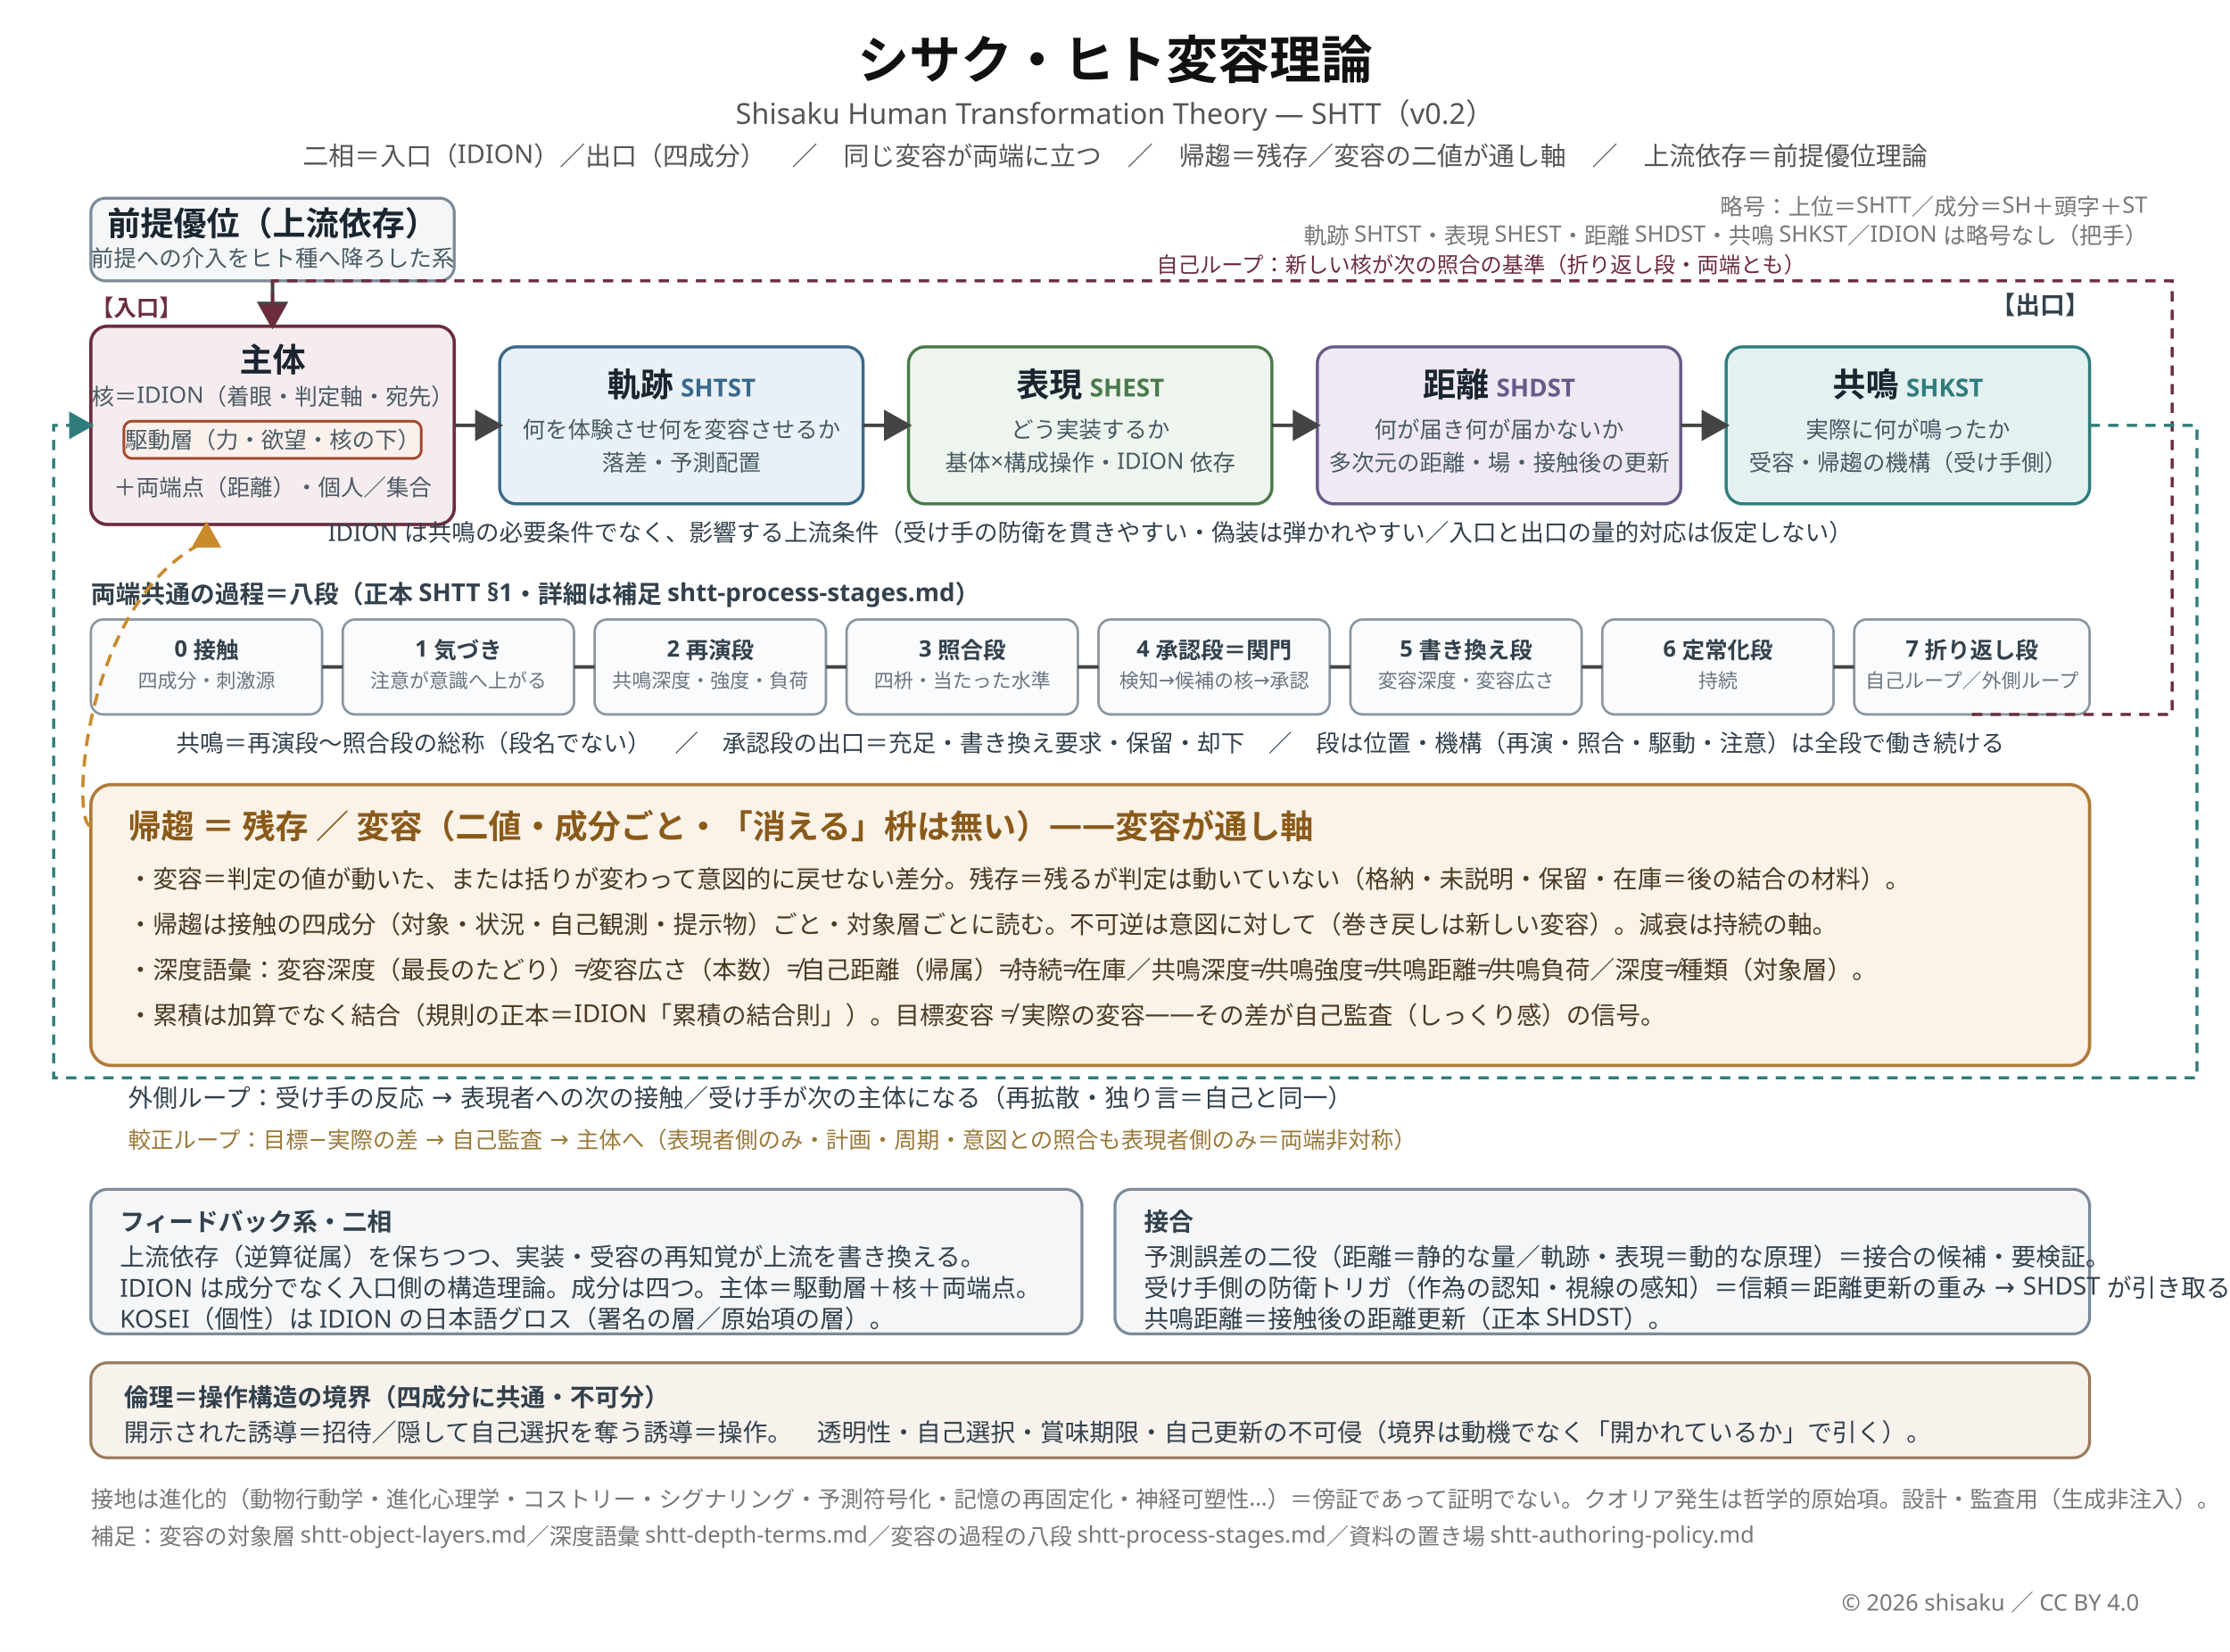
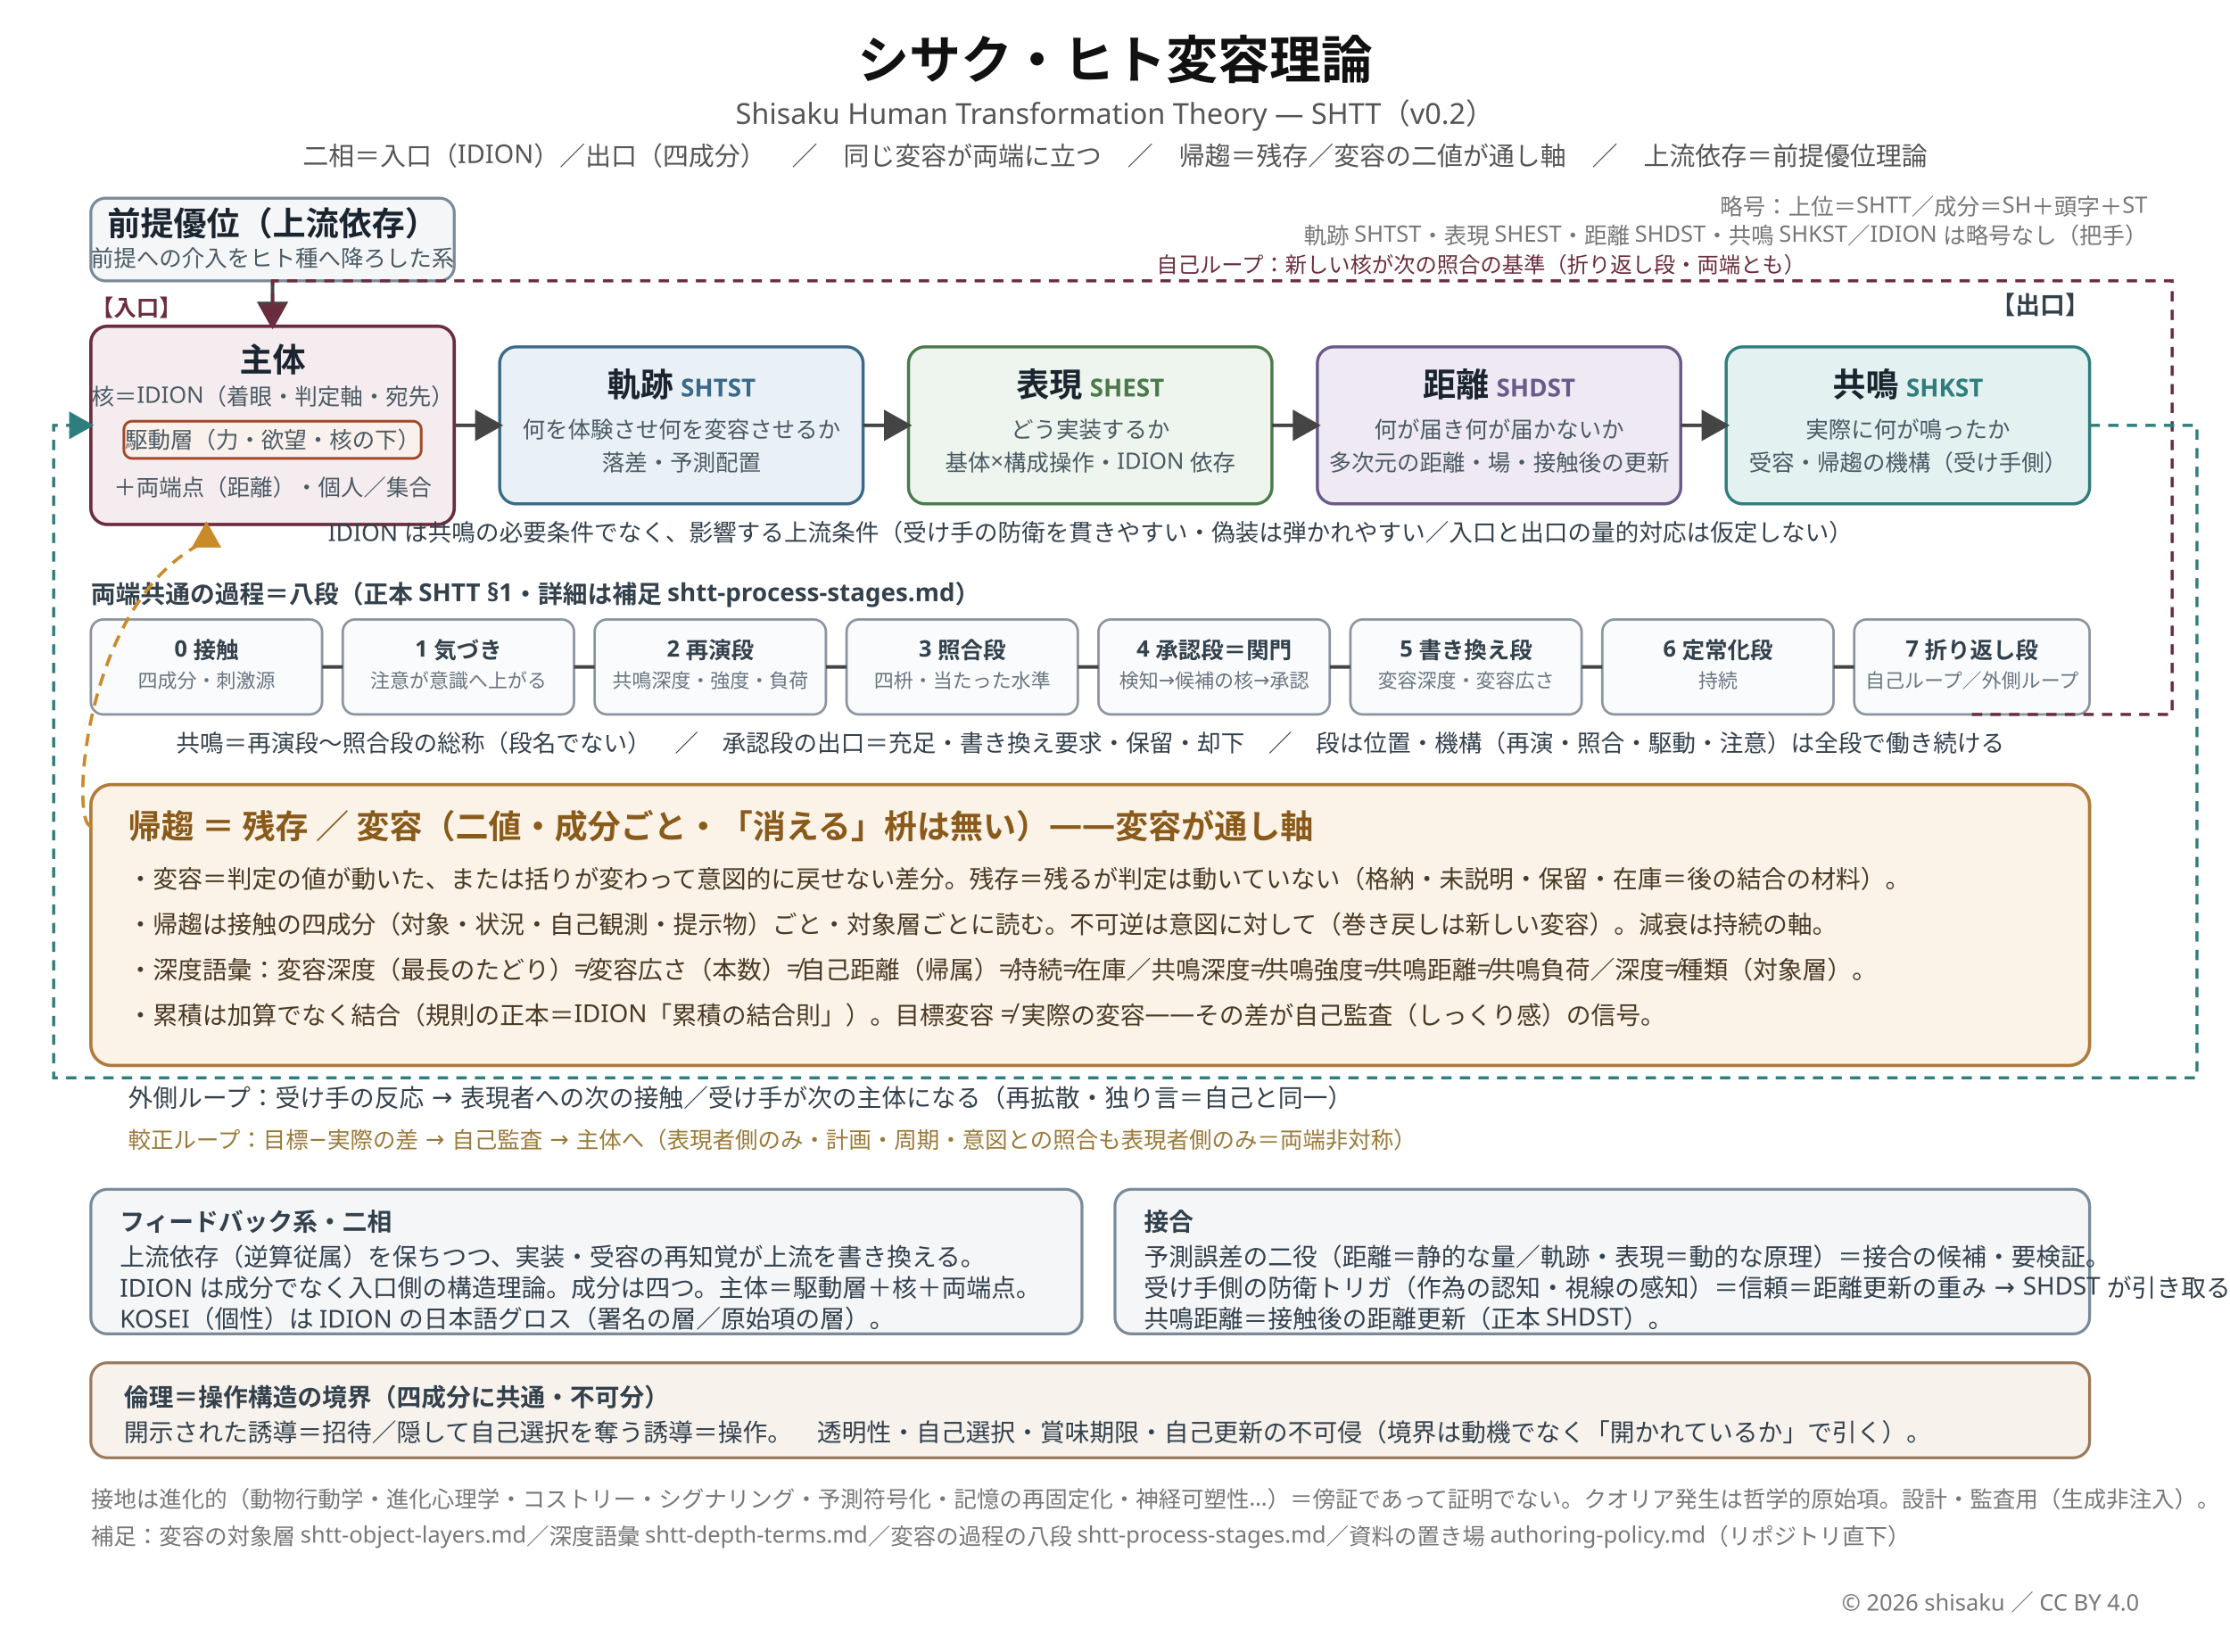
<svg xmlns="http://www.w3.org/2000/svg" viewBox="0 0 1080 800" font-family="'Hiragino Sans','Noto Sans JP','Yu Gothic',sans-serif">
  <defs>
    <marker id="arrow" markerWidth="9" markerHeight="9" refX="7" refY="4.5" orient="auto">
      <path d="M0,0 L8,4.5 L0,9 Z" fill="#444" />
    </marker>
    <marker id="arrowAmber" markerWidth="9" markerHeight="9" refX="7" refY="4.5" orient="auto">
      <path d="M0,0 L8,4.5 L0,9 Z" fill="#c98a2a" />
    </marker>
    <marker id="arrowDash" markerWidth="9" markerHeight="9" refX="7" refY="4.5" orient="auto">
      <path d="M0,0 L8,4.5 L0,9 Z" fill="#8a95a0" />
    </marker>
    <marker id="arrowIdion" markerWidth="9" markerHeight="9" refX="7" refY="4.5" orient="auto">
      <path d="M0,0 L8,4.5 L0,9 Z" fill="#6b2d3e" />
    </marker>
    <marker id="arrowKyo" markerWidth="9" markerHeight="9" refX="7" refY="4.5" orient="auto">
      <path d="M0,0 L8,4.5 L0,9 Z" fill="#2f7d7d" />
    </marker>
    <style>
      .bg{fill:#ffffff}
      .title{fill:#111;font-weight:700}
      .sub{fill:#555}
      .foot{fill:#777;font-size:11px}
      .footR{fill:#777;font-size:11px;text-anchor:end}
      .c-traj{stroke:#3a6a8a;fill:#e9f1f7;stroke-width:1.5}
      .c-expr{stroke:#4a7a4a;fill:#eef5ee;stroke-width:1.5}
      .c-dist{stroke:#6a5a8a;fill:#efe9f4;stroke-width:1.5}
      .c-kyo{stroke:#2f7d7d;fill:#e3f1f1;stroke-width:1.5}
      .c-trans{stroke:#b07a3a;fill:#fbf3e8;stroke-width:1.6}
      .c-idion{stroke:#6b2d3e;fill:#f5ecef;stroke-width:1.6}
      .c-drive{stroke:#a3472a;fill:#faf0ec;stroke-width:1.3}
      .c-prem{stroke:#7a8a99;fill:#f4f6f8;stroke-width:1.4}
      .c-eth{stroke:#9a7a5a;fill:#f7f2ec;stroke-width:1.4}
      .c-stage{stroke:#8a95a0;fill:#fafbfc;stroke-width:1.2}
      .nlbl{fill:#1a2530;font-size:16px;text-anchor:middle;font-weight:700}
      .nsub{fill:#4a5a63;font-size:11px;text-anchor:middle}
      .ann{fill:#33414d;font-size:12px}
      .annC{fill:#33414d;font-size:11.5px;text-anchor:middle}
      .stg{fill:#33414d;font-size:11px;text-anchor:middle;font-weight:700}
      .stgs{fill:#6a7580;font-size:9.5px;text-anchor:middle}
      .transh{fill:#8a5a1a;font-size:16px;font-weight:700}
      .transb{fill:#4a3a24;font-size:12px}
      .amber{fill:#9a7a3a}
      .idn{fill:#6b2d3e}
      .flow{stroke:#444;stroke-width:1.7;fill:none}
      .fb{stroke:#c98a2a;stroke-width:1.6;fill:none;stroke-dasharray:6 4}
      .loopI{stroke:#6b2d3e;stroke-width:1.5;fill:none;stroke-dasharray:5 4}
      .loopK{stroke:#2f7d7d;stroke-width:1.5;fill:none;stroke-dasharray:5 4}
      .dash{stroke:#8a95a0;stroke-width:1.3;fill:none;stroke-dasharray:5 4}
    </style>
  </defs>
  <rect class="bg" x="0" y="0" width="1080" height="800" />
  <text class="title" x="540" y="38" font-size="25" text-anchor="middle">シサク・ヒト変容理論</text>
  <text class="sub" x="540" y="60" font-size="14" text-anchor="middle">Shisaku Human Transformation Theory — SHTT（v0.2）</text>
  <text class="sub" x="540" y="80" font-size="12.5" text-anchor="middle">二相＝入口（IDION）／出口（四成分）　／　同じ変容が両端に立つ　／　帰趨＝残存／変容の二値が通し軸　／　上流依存＝前提優位理論</text>
  <text class="footR" x="1040" y="104">略号：上位＝SHTT／成分＝SH＋頭字＋ST</text>
  <text class="footR" x="1040" y="118">軌跡 SHTST・表現 SHEST・距離 SHDST・共鳴 SHKST／IDION は略号なし（把手）</text>
  <rect class="c-prem" x="44" y="96" width="176" height="40" rx="7" />
  <text class="nlbl" x="132" y="114" font-size="13">前提優位（上流依存）</text>
  <text class="nsub" x="132" y="129" font-size="10">前提への介入をヒト種へ降ろした系</text>
  <path class="flow" d="M132,136 L132,158" marker-end="url(#arrow)" />
  <text class="idn" x="44" y="153" font-size="11" font-weight="700">【入口】</text>
  <text class="ann" x="1012" y="152" font-size="11" font-weight="700" fill="#2f7d7d" text-anchor="end">【出口】</text>
  <rect class="c-idion" x="44" y="158" width="176" height="96" rx="8" />
  <text class="nlbl" x="132" y="180" fill="#6b2d3e">主体</text>
  <text class="nsub" x="132" y="196" fill="#6b2d3e">核＝IDION（着眼・判定軸・宛先）</text>
  <rect class="c-drive" x="60" y="204" width="144" height="18" rx="4" />
  <text class="nsub" x="132" y="217" fill="#a3472a" font-size="10">駆動層（力・欲望・核の下）</text>
  <text class="nsub" x="132" y="240" fill="#5b6b7a" font-size="10">＋両端点（距離）・個人／集合</text>
  <rect class="c-traj" x="242" y="168" width="176" height="76" rx="8" />
  <text class="nlbl" x="330" y="192">軌跡 <tspan font-size="12" fill="#3a6a8a">SHTST</tspan>
  </text>
  <text class="nsub" x="330" y="212">何を体験させ何を変容させるか</text>
  <text class="nsub" x="330" y="228" fill="#3a6a8a">落差・予測配置</text>
  <rect class="c-expr" x="440" y="168" width="176" height="76" rx="8" />
  <text class="nlbl" x="528" y="192">表現 <tspan font-size="12" fill="#4a7a4a">SHEST</tspan>
  </text>
  <text class="nsub" x="528" y="212">どう実装するか</text>
  <text class="nsub" x="528" y="228" fill="#4a7a4a">基体×構成操作・IDION 依存</text>
  <rect class="c-dist" x="638" y="168" width="176" height="76" rx="8" />
  <text class="nlbl" x="726" y="192">距離 <tspan font-size="12" fill="#6a5a8a">SHDST</tspan>
  </text>
  <text class="nsub" x="726" y="212">何が届き何が届かないか</text>
  <text class="nsub" x="726" y="228" fill="#6a5a8a">多次元の距離・場・接触後の更新</text>
  <rect class="c-kyo" x="836" y="168" width="176" height="76" rx="8" />
  <text class="nlbl" x="924" y="192">共鳴 <tspan font-size="12" fill="#2f7d7d">SHKST</tspan>
  </text>
  <text class="nsub" x="924" y="212">実際に何が鳴ったか</text>
  <text class="nsub" x="924" y="228" fill="#2f7d7d">受容・帰趨の機構（受け手側）</text>
  <path class="flow" d="M220,206 L242,206" marker-end="url(#arrow)" />
  <path class="flow" d="M418,206 L440,206" marker-end="url(#arrow)" />
  <path class="flow" d="M616,206 L638,206" marker-end="url(#arrow)" />
  <path class="flow" d="M814,206 L836,206" marker-end="url(#arrow)" />
  <text class="annC" x="528" y="262" font-size="10.5" fill="#6b2d3e">IDION は共鳴の必要条件でなく、影響する上流条件（受け手の防衛を貫きやすい・偽装は弾かれやすい／入口と出口の量的対応は仮定しない）</text>
  <text class="ann" x="44" y="292" font-weight="700" fill="#3a4a55">両端共通の過程＝八段（正本 SHTT §1・詳細は補足 shtt-process-stages.md）</text>
  <g>
    <rect class="c-stage" x="44" y="300" width="112" height="46" rx="6" />
    <text class="stg" x="100" y="318">0 接触</text>
    <text class="stgs" x="100" y="333">四成分・刺激源</text>
    <rect class="c-stage" x="166" y="300" width="112" height="46" rx="6" />
    <text class="stg" x="222" y="318">1 気づき</text>
    <text class="stgs" x="222" y="333">注意が意識へ上がる</text>
    <rect class="c-stage" x="288" y="300" width="112" height="46" rx="6" stroke="#2f7d7d" />
    <text class="stg" x="344" y="318">2 再演段</text>
    <text class="stgs" x="344" y="333">共鳴深度・強度・負荷</text>
    <rect class="c-stage" x="410" y="300" width="112" height="46" rx="6" stroke="#2f7d7d" />
    <text class="stg" x="466" y="318">3 照合段</text>
    <text class="stgs" x="466" y="333">四枡・当たった水準</text>
    <rect class="c-stage" x="532" y="300" width="112" height="46" rx="6" stroke="#a3472a" stroke-width="1.8" />
    <text class="stg" x="588" y="318" fill="#a3472a">4 承認段＝関門</text>
    <text class="stgs" x="588" y="333">検知→候補の核→承認</text>
    <rect class="c-stage" x="654" y="300" width="112" height="46" rx="6" stroke="#b07a3a" />
    <text class="stg" x="710" y="318">5 書き換え段</text>
    <text class="stgs" x="710" y="333">変容深度・変容広さ</text>
    <rect class="c-stage" x="776" y="300" width="112" height="46" rx="6" stroke="#b07a3a" />
    <text class="stg" x="832" y="318">6 定常化段</text>
    <text class="stgs" x="832" y="333">持続</text>
    <rect class="c-stage" x="898" y="300" width="114" height="46" rx="6" />
    <text class="stg" x="955" y="318">7 折り返し段</text>
    <text class="stgs" x="955" y="333">自己ループ／外側ループ</text>
  </g>
  <path class="flow" d="M156,323 L166,323" />
  <path class="flow" d="M278,323 L288,323" />
  <path class="flow" d="M400,323 L410,323" />
  <path class="flow" d="M522,323 L532,323" />
  <path class="flow" d="M644,323 L654,323" />
  <path class="flow" d="M766,323 L776,323" />
  <path class="flow" d="M888,323 L898,323" />
  <text class="annC" x="528" y="364" font-size="10.5">共鳴＝再演段〜照合段の総称（段名でない）　／　承認段の出口＝充足・書き換え要求・保留・却下　／　段は位置・機構（再演・照合・駆動・注意）は全段で働き続ける</text>
  <rect class="c-trans" x="44" y="380" width="968" height="136" rx="10" />
  <text class="transh" x="62" y="406">帰趨 ＝ 残存 ／ 変容（二値・成分ごと・「消える」枡は無い）——変容が通し軸</text>
  <text class="transb" x="62" y="430">・変容＝判定の値が動いた、または括りが変わって意図的に戻せない差分。残存＝残るが判定は動いていない（格納・未説明・保留・在庫＝後の結合の材料）。</text>
  <text class="transb" x="62" y="452">・帰趨は接触の四成分（対象・状況・自己観測・提示物）ごと・対象層ごとに読む。不可逆は意図に対して（巻き戻しは新しい変容）。減衰は持続の軸。</text>
  <text class="transb" x="62" y="474">・深度語彙：変容深度（最長のたどり）≠変容広さ（本数）≠自己距離（帰属）≠持続≠在庫／共鳴深度≠共鳴強度≠共鳴距離≠共鳴負荷／深度≠種類（対象層）。</text>
  <text class="transb" x="62" y="496" fill="#7a5a2a">・累積は加算でなく結合（規則の正本＝IDION「累積の結合則」）。目標変容 ≠ 実際の変容——その差が自己監査（しっくり感）の信号。</text>
  <path class="loopI" d="M955,346 L1052,346 L1052,136 L132,136 L132,158" marker-end="url(#arrowIdion)" />
  <text class="idn" x="560" y="132" font-size="10.5">自己ループ：新しい核が次の照合の基準（折り返し段・両端とも）</text>
  <path class="loopK" d="M1012,206 L1064,206 L1064,522 L26,522 L26,206 L44,206" marker-end="url(#arrowKyo)" />
  <text class="ann" x="62" y="536" font-size="11" fill="#2f7d7d">外側ループ：受け手の反応 → 表現者への次の接触／受け手が次の主体になる（再拡散・独り言＝自己と同一）</text>
  <path class="fb" d="M44,400 C34,400 40,290 100,262 L100,254" marker-end="url(#arrowAmber)" />
  <text class="amber" x="62" y="556" font-size="11">較正ループ：目標−実際の差 → 自己監査 → 主体へ（表現者側のみ・計画・周期・意図との照合も表現者側のみ＝両端非対称）</text>
  <rect class="c-prem" x="44" y="576" width="480" height="70" rx="8" />
  <text class="ann" x="58" y="596" font-weight="700" fill="#3a4a55">フィードバック系・二相</text>
  <text class="ann" x="58" y="613" font-size="11">上流依存（逆算従属）を保ちつつ、実装・受容の再知覚が上流を書き換える。</text>
  <text class="ann" x="58" y="628" font-size="11">IDION は成分でなく入口側の構造理論。成分は四つ。主体＝駆動層＋核＋両端点。</text>
  <text class="ann" x="58" y="643" font-size="11">KOSEI（個性）は IDION の日本語グロス（署名の層／原始項の層）。</text>
  <rect class="c-prem" x="540" y="576" width="472" height="70" rx="8" />
  <text class="ann" x="554" y="596" font-weight="700" fill="#3a4a55">接合</text>
  <text class="ann" x="554" y="613" font-size="11">予測誤差の二役（距離＝静的な量／軌跡・表現＝動的な原理）＝接合の候補・要検証。</text>
  <text class="ann" x="554" y="628" font-size="11">受け手側の防衛トリガ（作為の認知・視線の感知）＝信頼＝距離更新の重み → SHDST が引き取る。</text>
  <text class="ann" x="554" y="643" font-size="11">共鳴距離＝接触後の距離更新（正本 SHDST）。</text>
  <rect class="c-eth" x="44" y="660" width="968" height="46" rx="8" />
  <text class="ann" x="60" y="681" font-size="12.5" font-weight="700" fill="#7a5a3a">倫理＝操作構造の境界（四成分に共通・不可分）</text>
  <text class="ann" x="60" y="698" font-size="11.5">開示された誘導＝招待／隠して自己選択を奪う誘導＝操作。　透明性・自己選択・賞味期限・自己更新の不可侵（境界は動機でなく「開かれているか」で引く）。</text>
  <text class="foot" x="44" y="730">接地は進化的（動物行動学・進化心理学・コストリー・シグナリング・予測符号化・記憶の再固定化・神経可塑性…）＝傍証であって証明でない。クオリア発生は哲学的原始項。設計・監査用（生成非注入）。</text>
-   <text class="foot" x="44" y="748">補足：変容の対象層 shtt-object-layers.md／深度語彙 shtt-depth-terms.md／変容の過程の八段 shtt-process-stages.md／資料の置き場 shtt-authoring-policy.md</text>
+   <text class="foot" x="44" y="748">補足：変容の対象層 shtt-object-layers.md／深度語彙 shtt-depth-terms.md／変容の過程の八段 shtt-process-stages.md／資料の置き場 authoring-policy.md（リポジトリ直下）</text>
  <text class="footR" x="1036" y="780">© 2026 shisaku ／ CC BY 4.0</text>
</svg>
